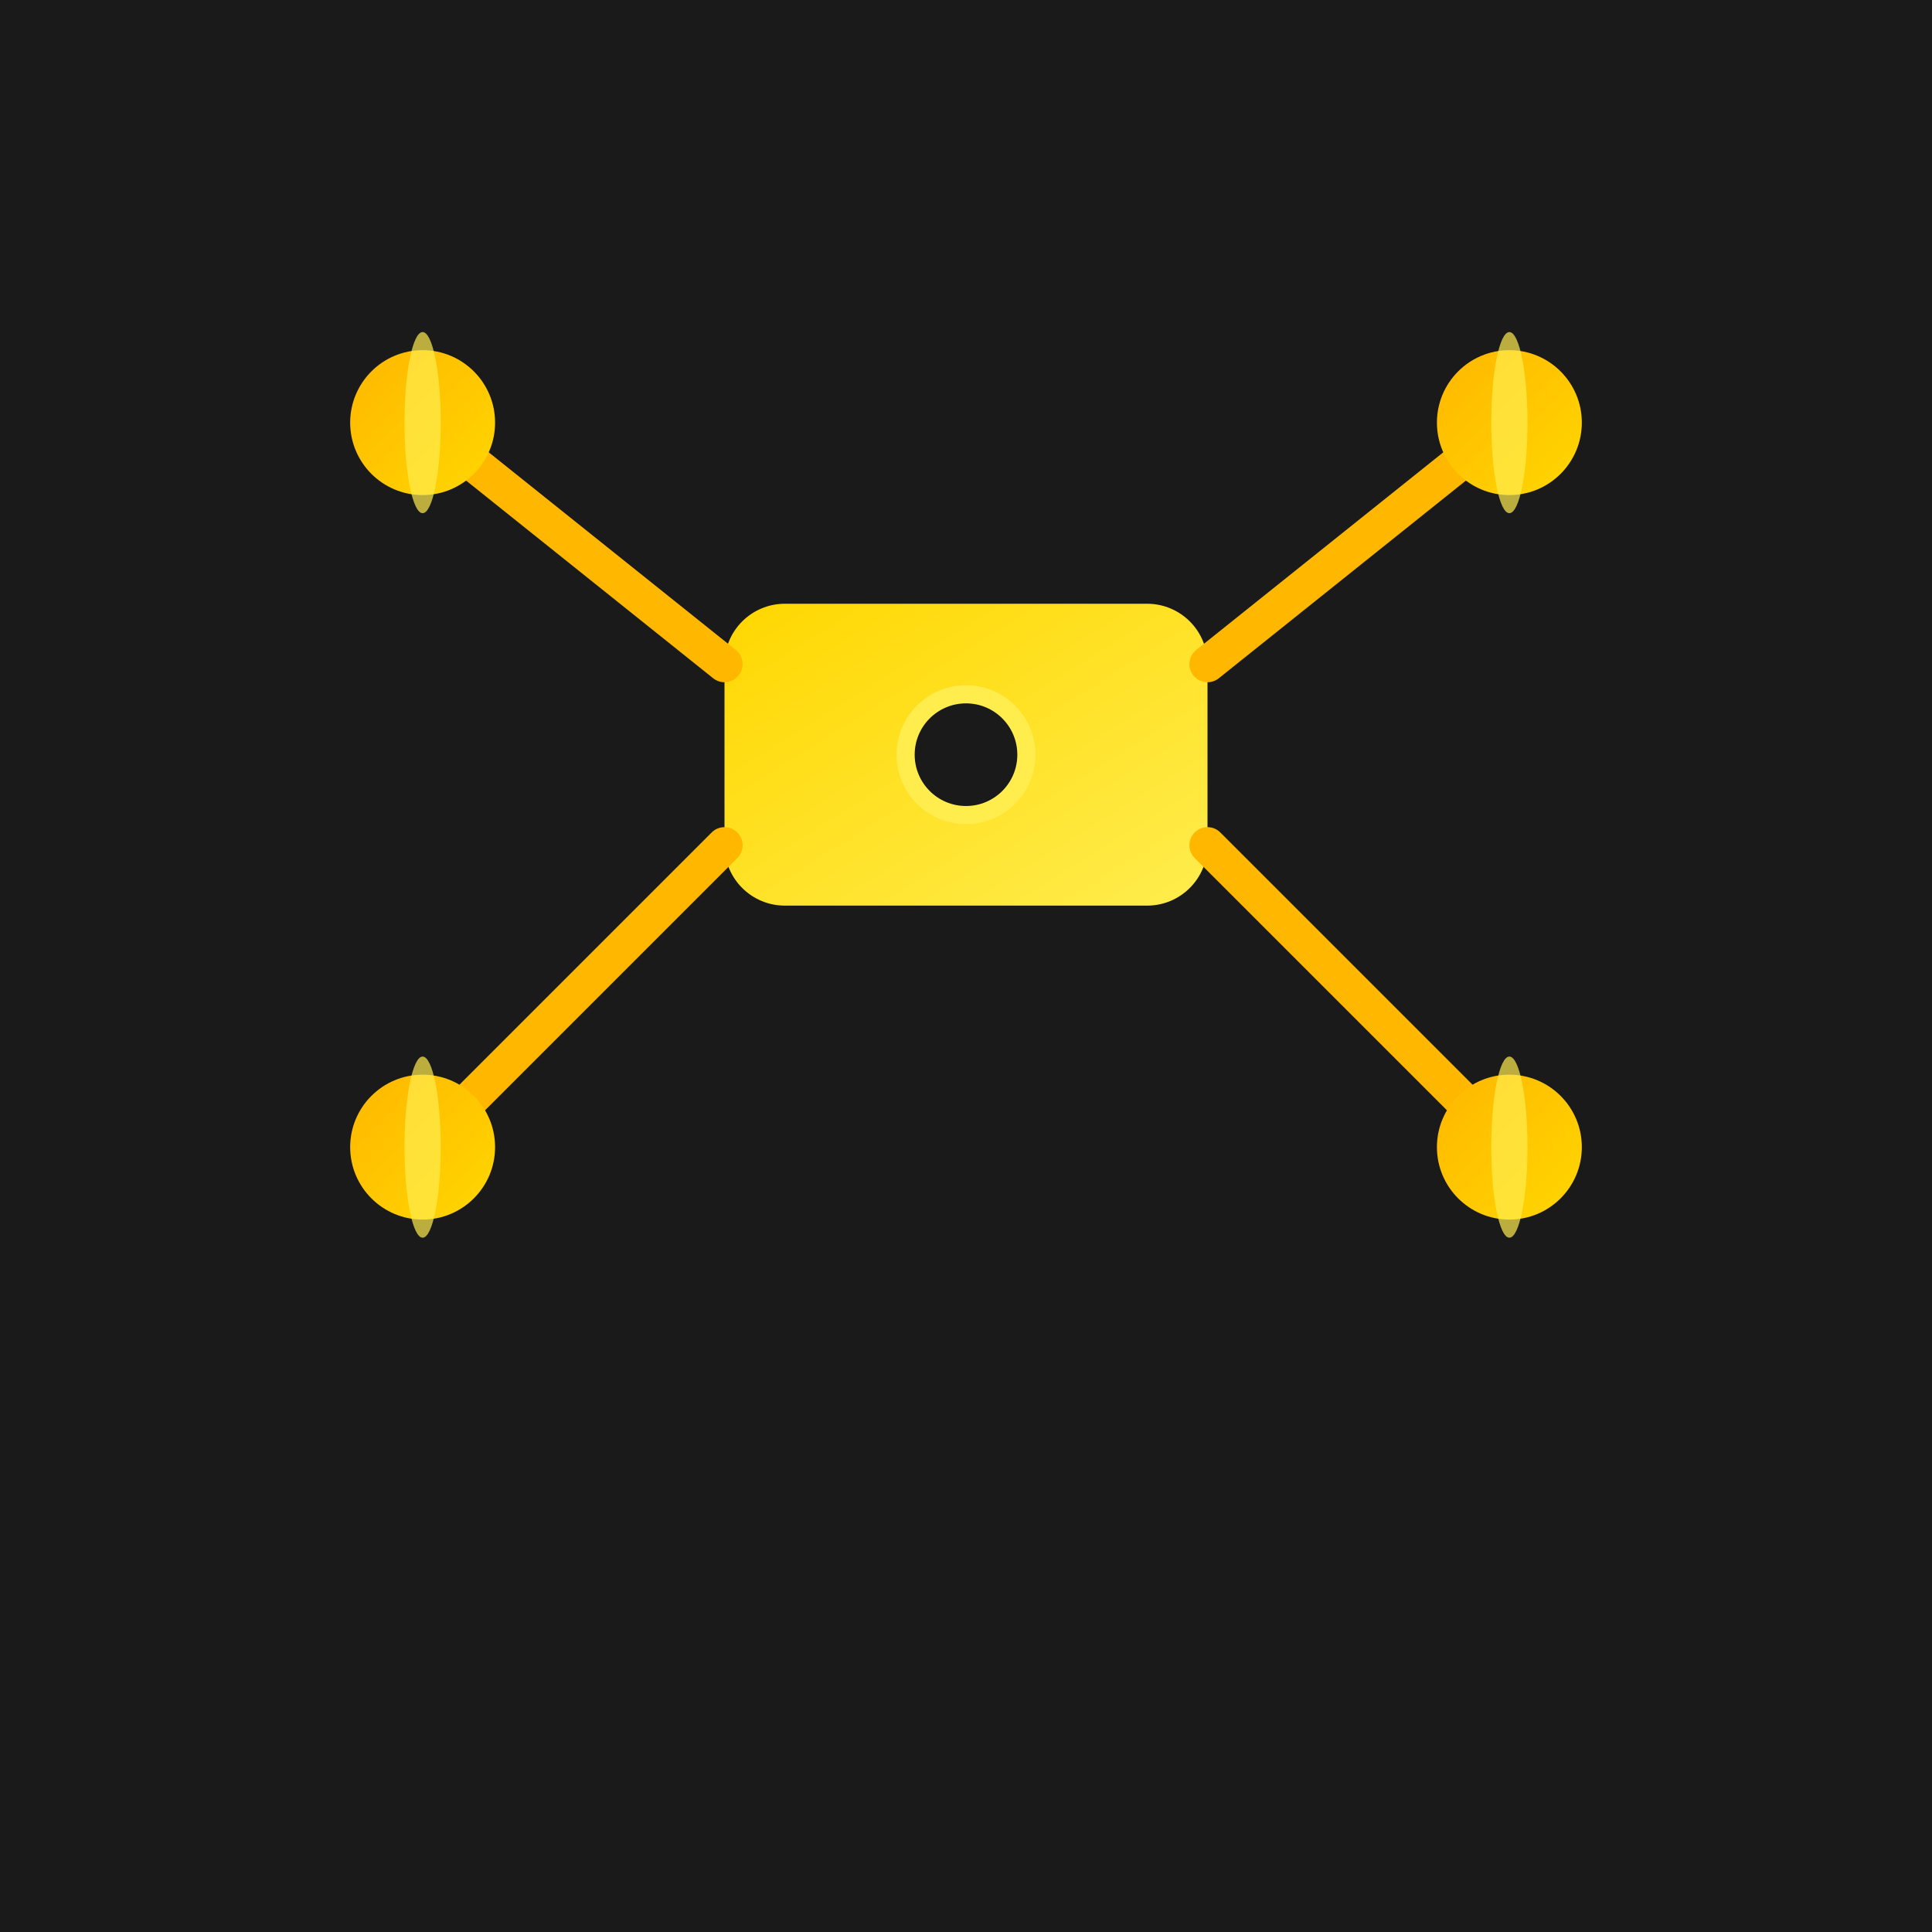
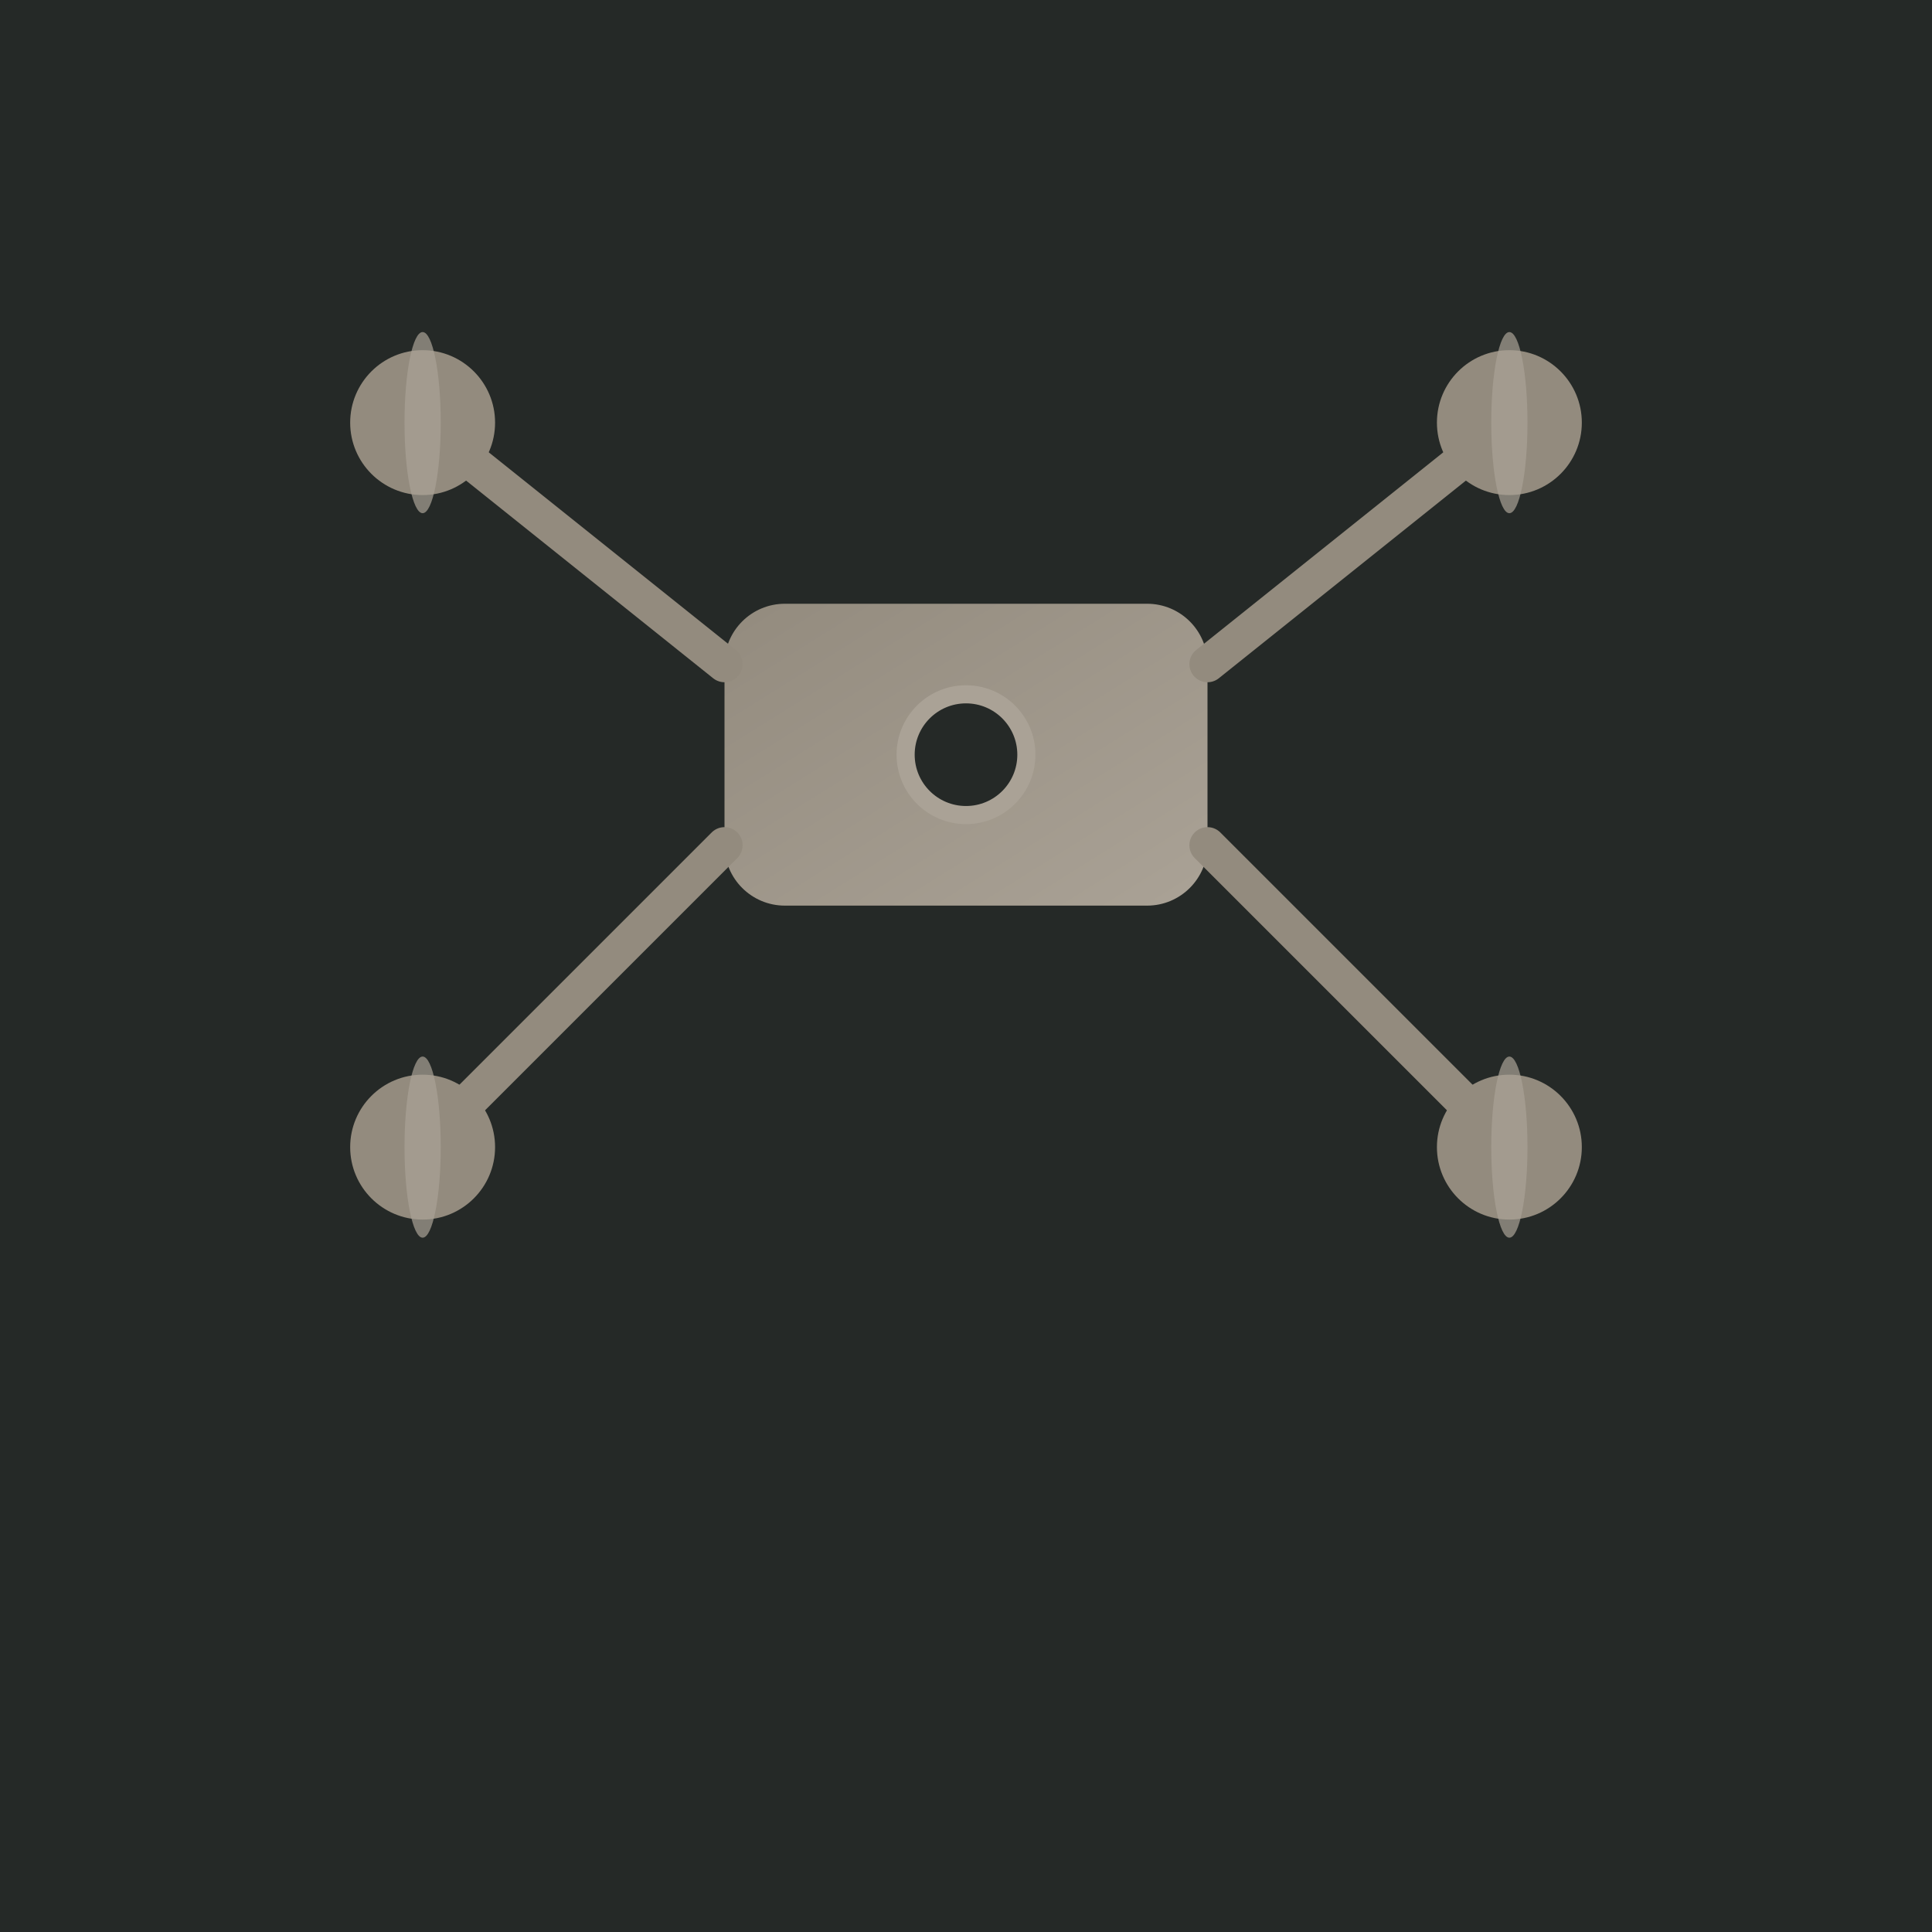
<svg xmlns="http://www.w3.org/2000/svg" viewBox="0 0 32 32">
  <defs>
    <linearGradient id="yellowGrad" x1="0%" y1="0%" x2="100%" y2="100%">
-       <stop offset="0%" style="stop-color:#ffd700;stop-opacity:1" />
-       <stop offset="100%" style="stop-color:#ffed4e;stop-opacity:1" />
+       <stop offset="0%" style="stop-color:#938B7E;stop-opacity:1" />
+       <stop offset="100%" style="stop-color:#AAA296;stop-opacity:1" />
    </linearGradient>
    <linearGradient id="goldGrad" x1="0%" y1="0%" x2="100%" y2="100%">
-       <stop offset="0%" style="stop-color:#ffb700;stop-opacity:1" />
-       <stop offset="100%" style="stop-color:#ffd700;stop-opacity:1" />
+       <stop offset="0%" style="stop-color:#938B7E;stop-opacity:1" />
+       <stop offset="100%" style="stop-color:#938B7E;stop-opacity:1" />
    </linearGradient>
  </defs>
-   <rect width="32" height="32" fill="#1a1a1a" />
+   <rect width="32" height="32" fill="#252927" />
  <rect x="12" y="10" width="8" height="5" rx="1" fill="url(#yellowGrad)" />
-   <circle cx="16" cy="12.5" r="1" fill="#1a1a1a" stroke="#ffed4e" stroke-width="0.3" />
-   <line x1="12" y1="11" x2="7" y2="7" stroke="#ffb700" stroke-width="0.6" stroke-linecap="round" />
+   <circle cx="16" cy="12.5" r="1" fill="#252927" stroke="#AAA296" stroke-width="0.3" />
+   <line x1="12" y1="11" x2="7" y2="7" stroke="#938B7E" stroke-width="0.6" stroke-linecap="round" />
  <circle cx="7" cy="7" r="1.2" fill="url(#goldGrad)" />
-   <line x1="20" y1="11" x2="25" y2="7" stroke="#ffb700" stroke-width="0.6" stroke-linecap="round" />
+   <line x1="20" y1="11" x2="25" y2="7" stroke="#938B7E" stroke-width="0.6" stroke-linecap="round" />
  <circle cx="25" cy="7" r="1.2" fill="url(#goldGrad)" />
-   <line x1="12" y1="14" x2="7" y2="19" stroke="#ffb700" stroke-width="0.6" stroke-linecap="round" />
+   <line x1="12" y1="14" x2="7" y2="19" stroke="#938B7E" stroke-width="0.6" stroke-linecap="round" />
  <circle cx="7" cy="19" r="1.2" fill="url(#goldGrad)" />
-   <line x1="20" y1="14" x2="25" y2="19" stroke="#ffb700" stroke-width="0.6" stroke-linecap="round" />
+   <line x1="20" y1="14" x2="25" y2="19" stroke="#938B7E" stroke-width="0.6" stroke-linecap="round" />
  <circle cx="25" cy="19" r="1.2" fill="url(#goldGrad)" />
-   <ellipse cx="7" cy="7" rx="0.3" ry="1.5" fill="#ffed4e" opacity="0.7" />
-   <ellipse cx="25" cy="7" rx="0.3" ry="1.5" fill="#ffed4e" opacity="0.7" />
-   <ellipse cx="7" cy="19" rx="0.3" ry="1.5" fill="#ffed4e" opacity="0.7" />
-   <ellipse cx="25" cy="19" rx="0.3" ry="1.5" fill="#ffed4e" opacity="0.7" />
+   <ellipse cx="7" cy="7" rx="0.3" ry="1.5" fill="#AAA296" opacity="0.7" />
+   <ellipse cx="25" cy="7" rx="0.3" ry="1.5" fill="#AAA296" opacity="0.7" />
+   <ellipse cx="7" cy="19" rx="0.3" ry="1.5" fill="#AAA296" opacity="0.7" />
+   <ellipse cx="25" cy="19" rx="0.3" ry="1.5" fill="#AAA296" opacity="0.7" />
</svg>
